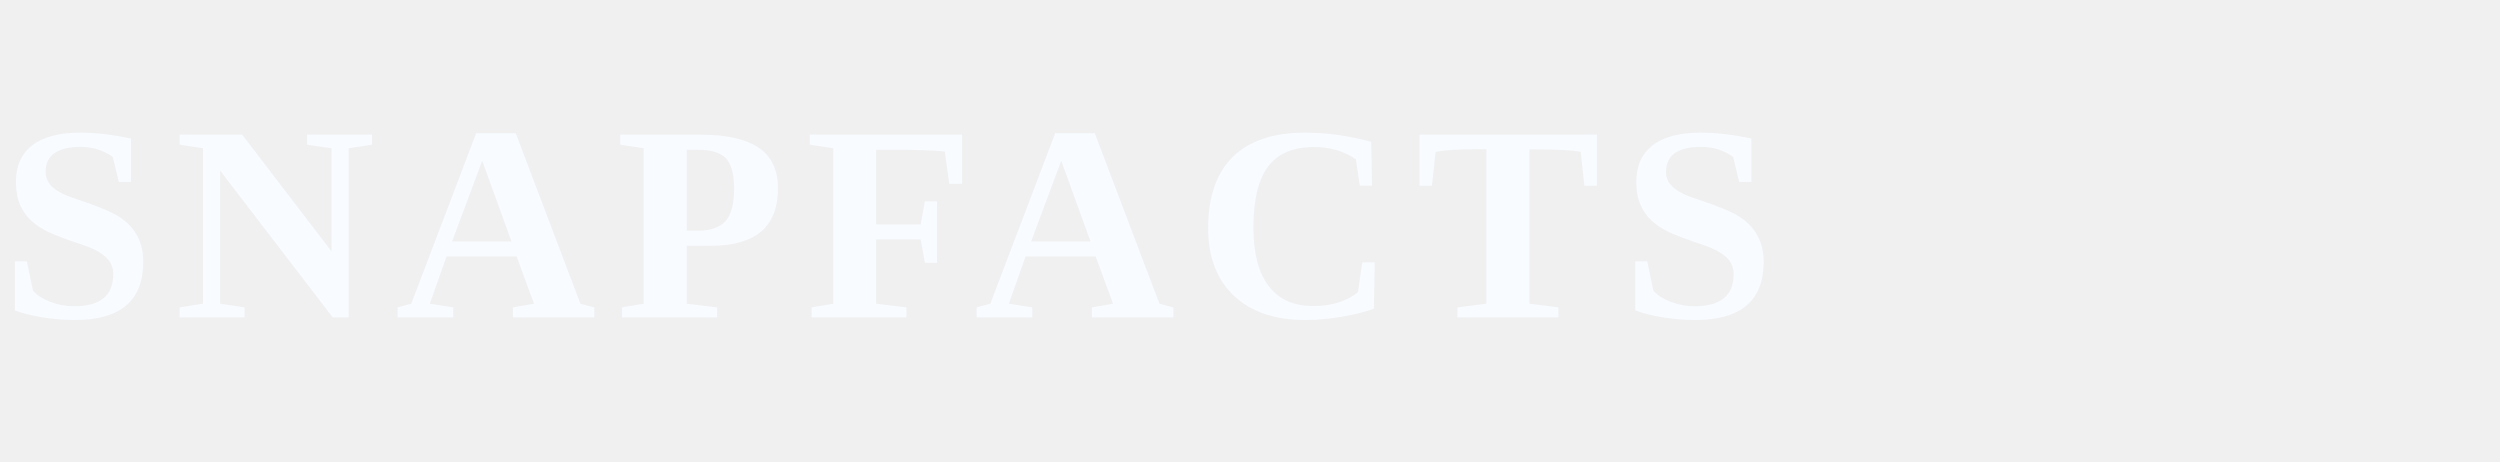
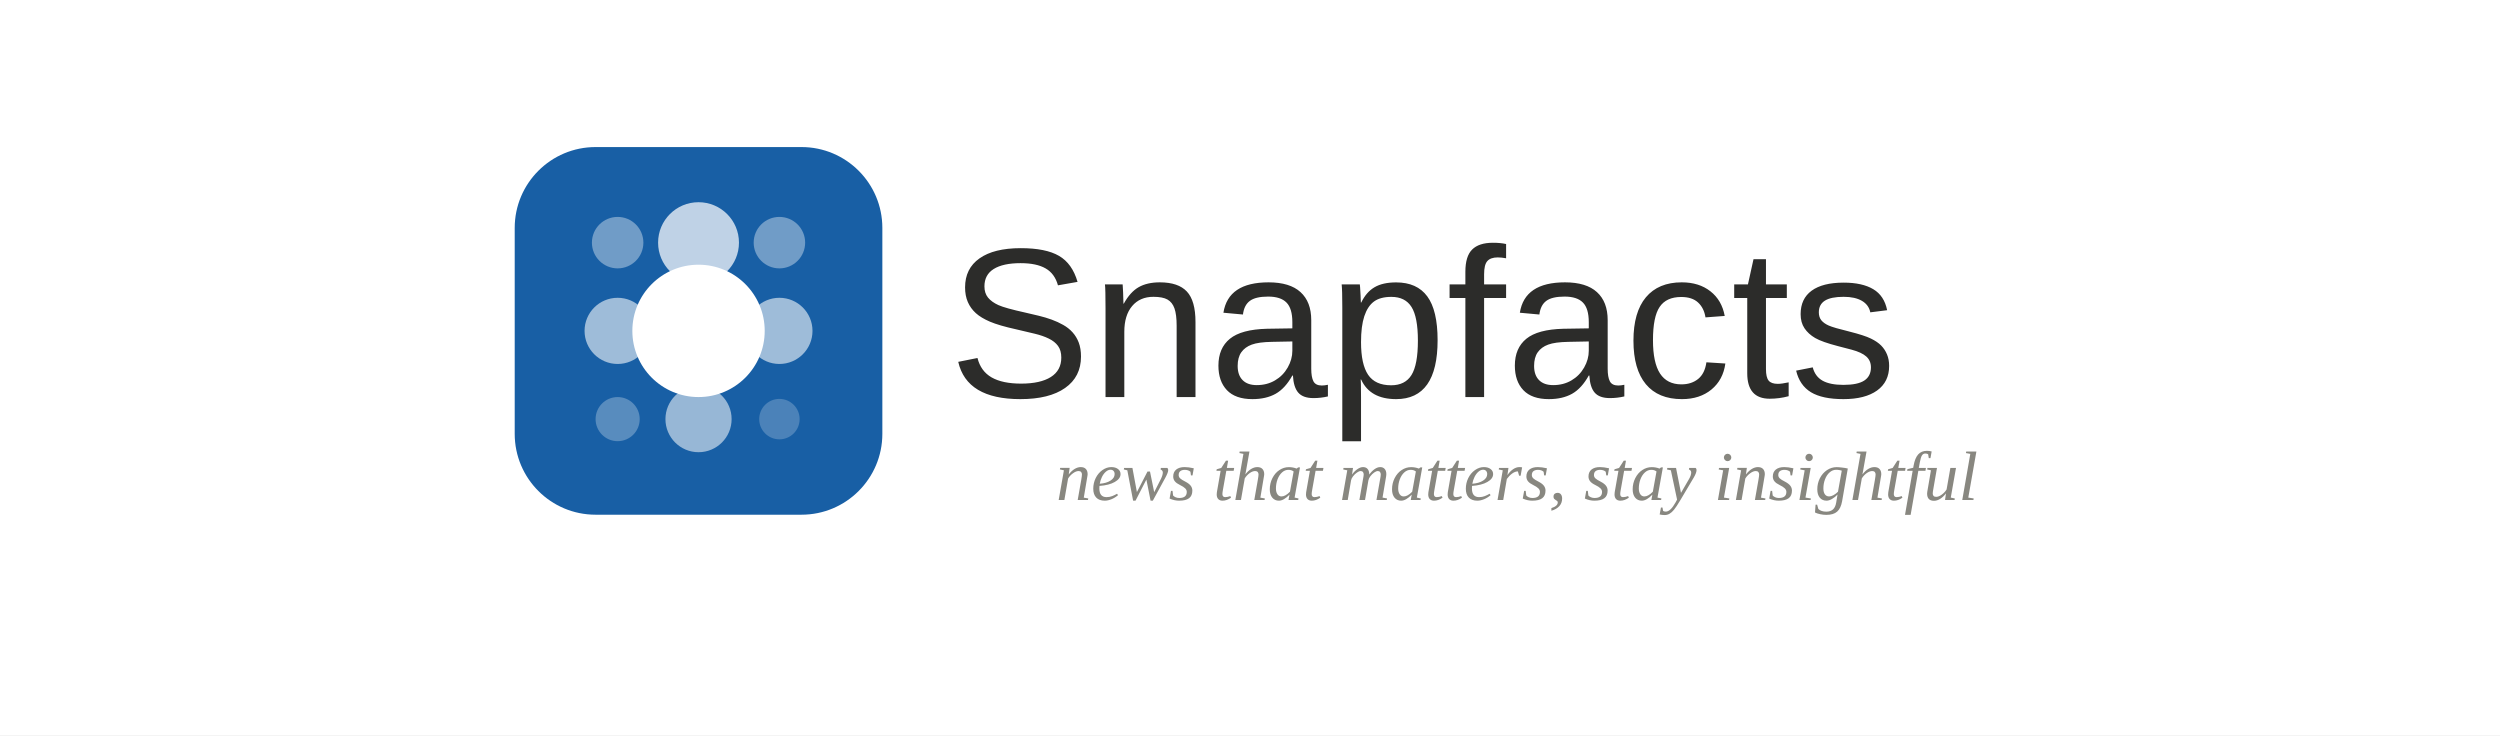
- <svg xmlns="http://www.w3.org/2000/svg" width="520" height="96" viewBox="0 0 520 96" role="img" aria-label="Snapfacts">
-   <rect width="520" height="96" fill="none" />
-   <text x="0" y="66" font-family="Georgia, 'Times New Roman', serif" font-size="58" font-weight="700" letter-spacing="4" fill="#f8fbff">SNAPFACTS</text>
+ <svg xmlns="http://www.w3.org/2000/svg" width="680" height="200" viewBox="0 0 680 200" role="img" aria-label="Snapfacts">
+   <rect x="0" y="0" width="680" height="200" fill="#ffffff" />
+   <rect x="140" y="40" width="100" height="100" rx="22" fill="#185FA5" />
+   <circle cx="168" cy="66" r="7" fill="#ffffff" opacity="0.38" />
+   <circle cx="190" cy="66" r="11" fill="#ffffff" opacity="0.72" />
+   <circle cx="212" cy="66" r="7" fill="#ffffff" opacity="0.38" />
+   <circle cx="168" cy="90" r="9" fill="#ffffff" opacity="0.58" />
+   <circle cx="190" cy="90" r="18" fill="#ffffff" />
+   <circle cx="212" cy="90" r="9" fill="#ffffff" opacity="0.58" />
+   <circle cx="168" cy="114" r="6" fill="#ffffff" opacity="0.28" />
+   <circle cx="190" cy="114" r="9" fill="#ffffff" opacity="0.55" />
+   <circle cx="212" cy="114" r="5.5" fill="#ffffff" opacity="0.22" />
+   <text x="258" y="108" font-family="Arial, Helvetica, sans-serif" font-size="58" font-weight="500" fill="#2C2C2A">Snapfacts</text>
+   <text x="538" y="136" font-family="Georgia, 'Times New Roman', serif" font-size="19" font-style="italic" fill="#888780" text-anchor="end">news that matters, stay insightful</text>
</svg>
